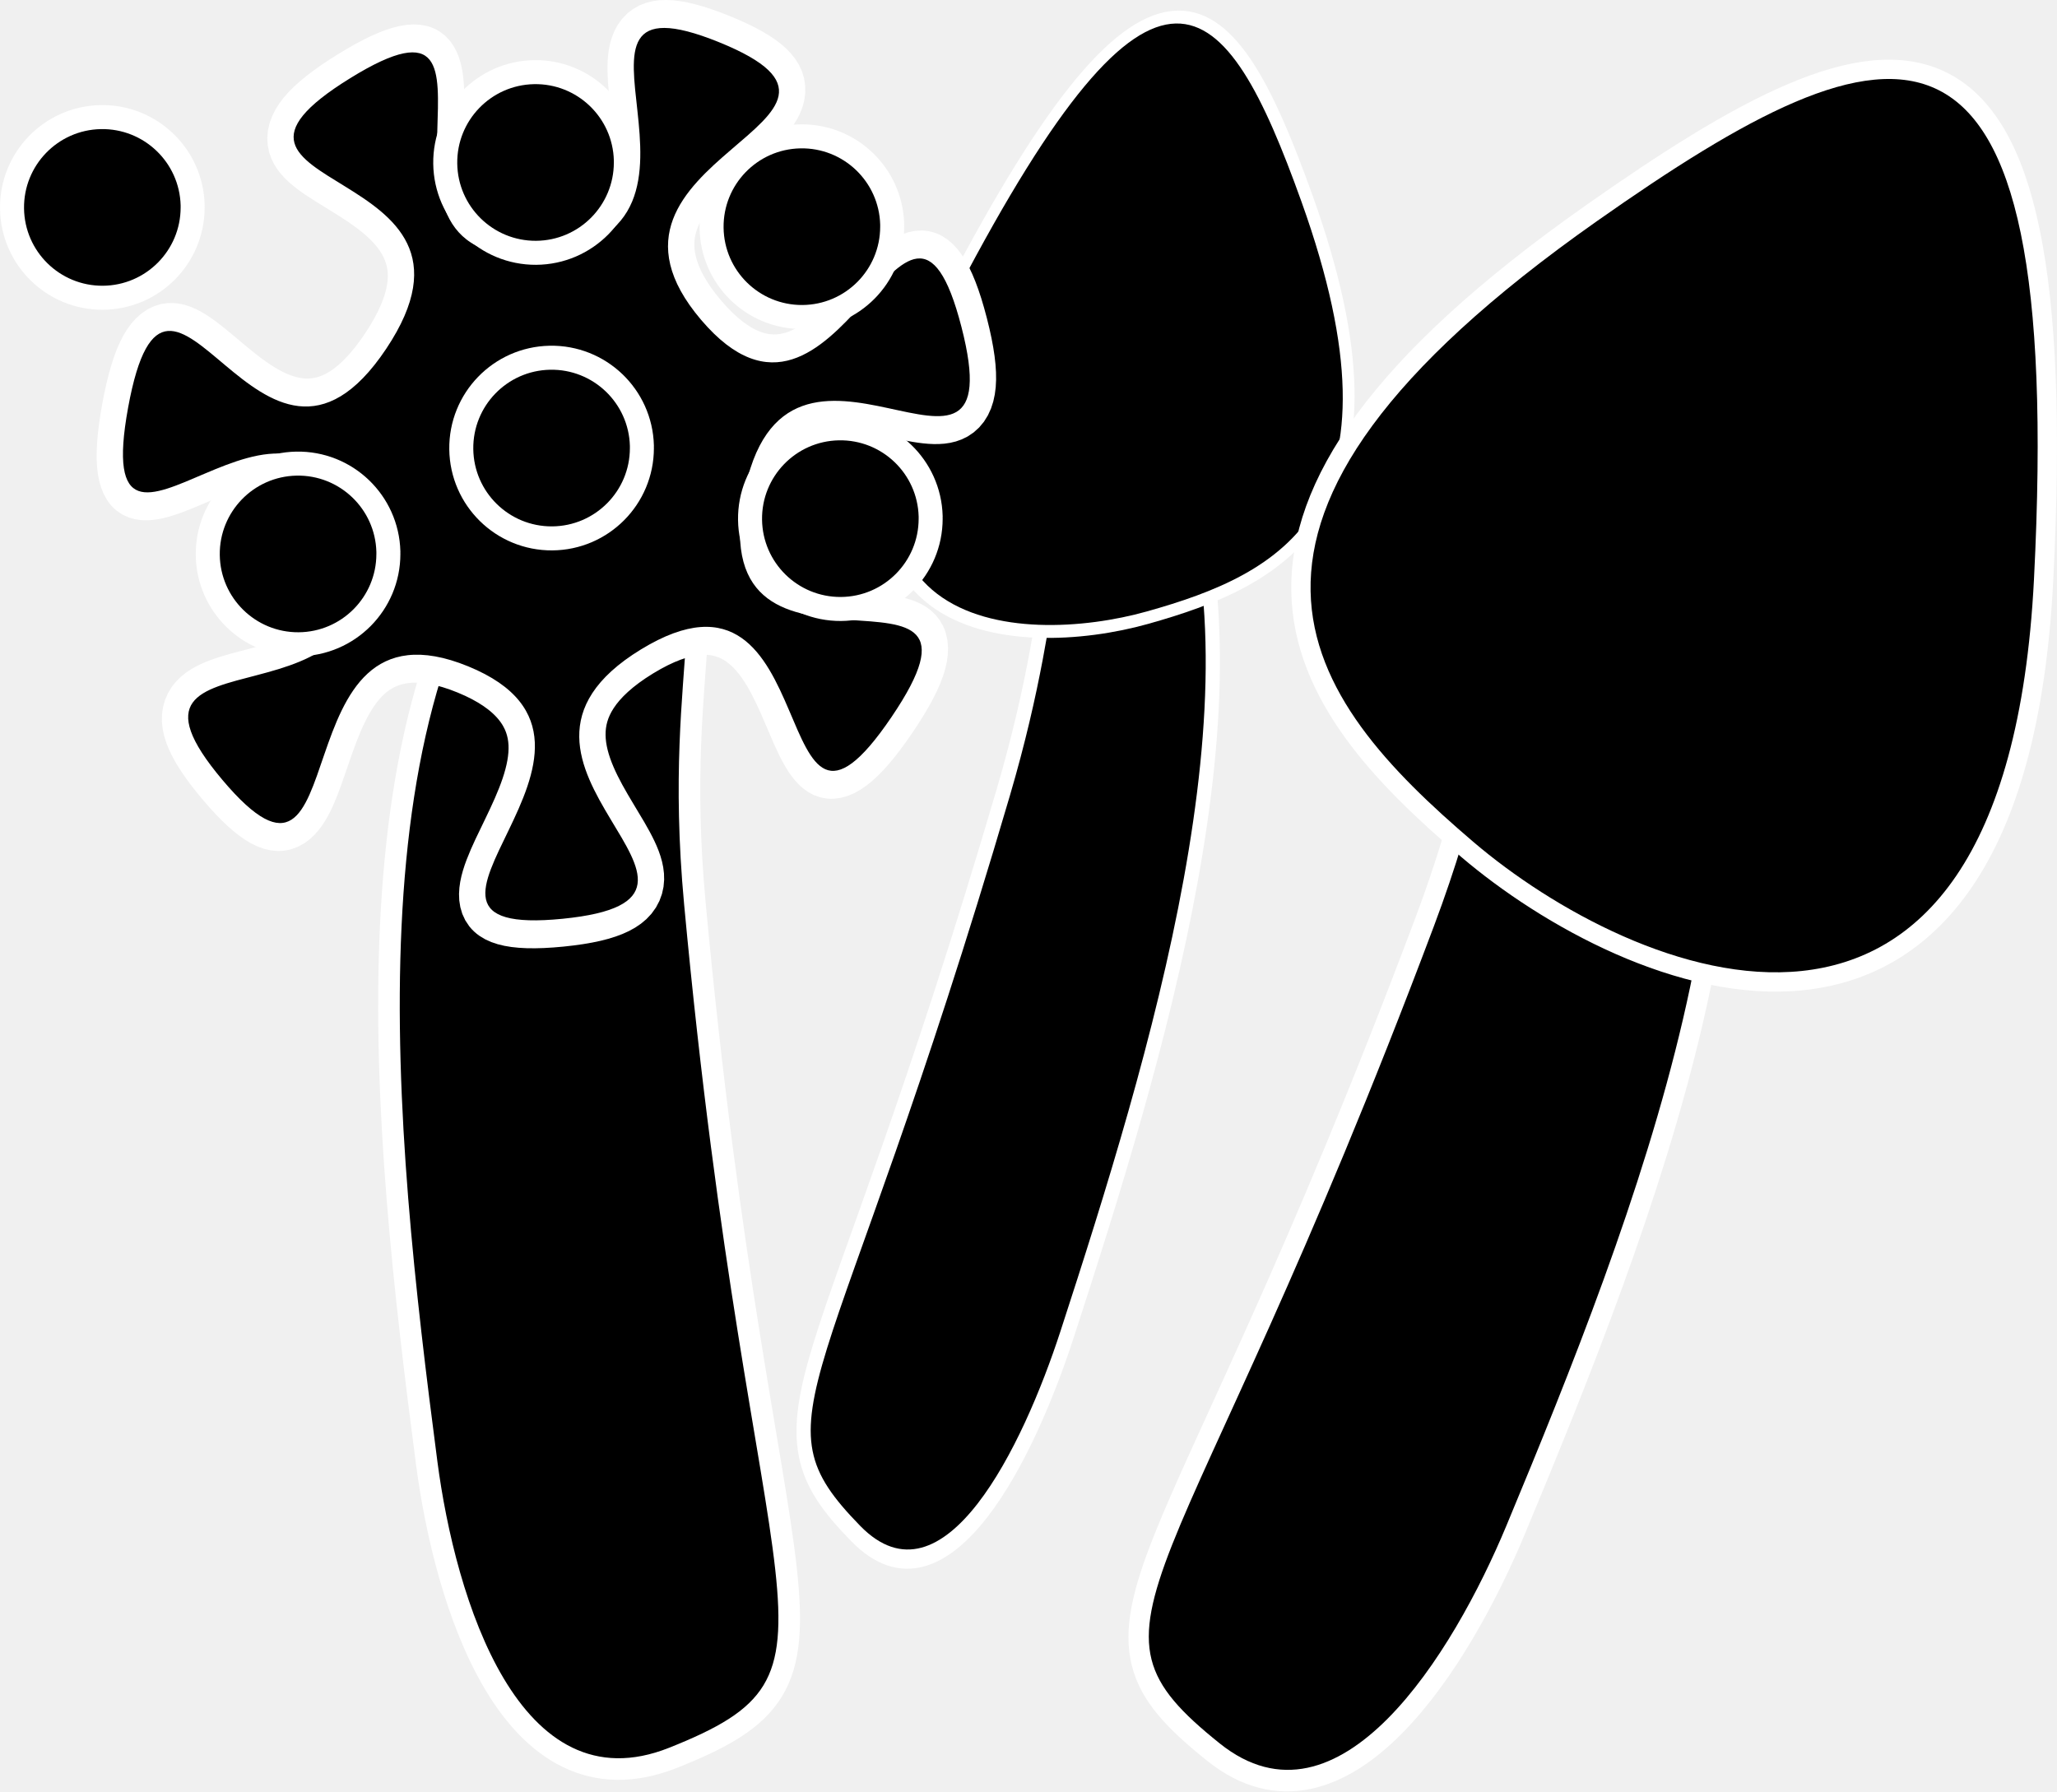
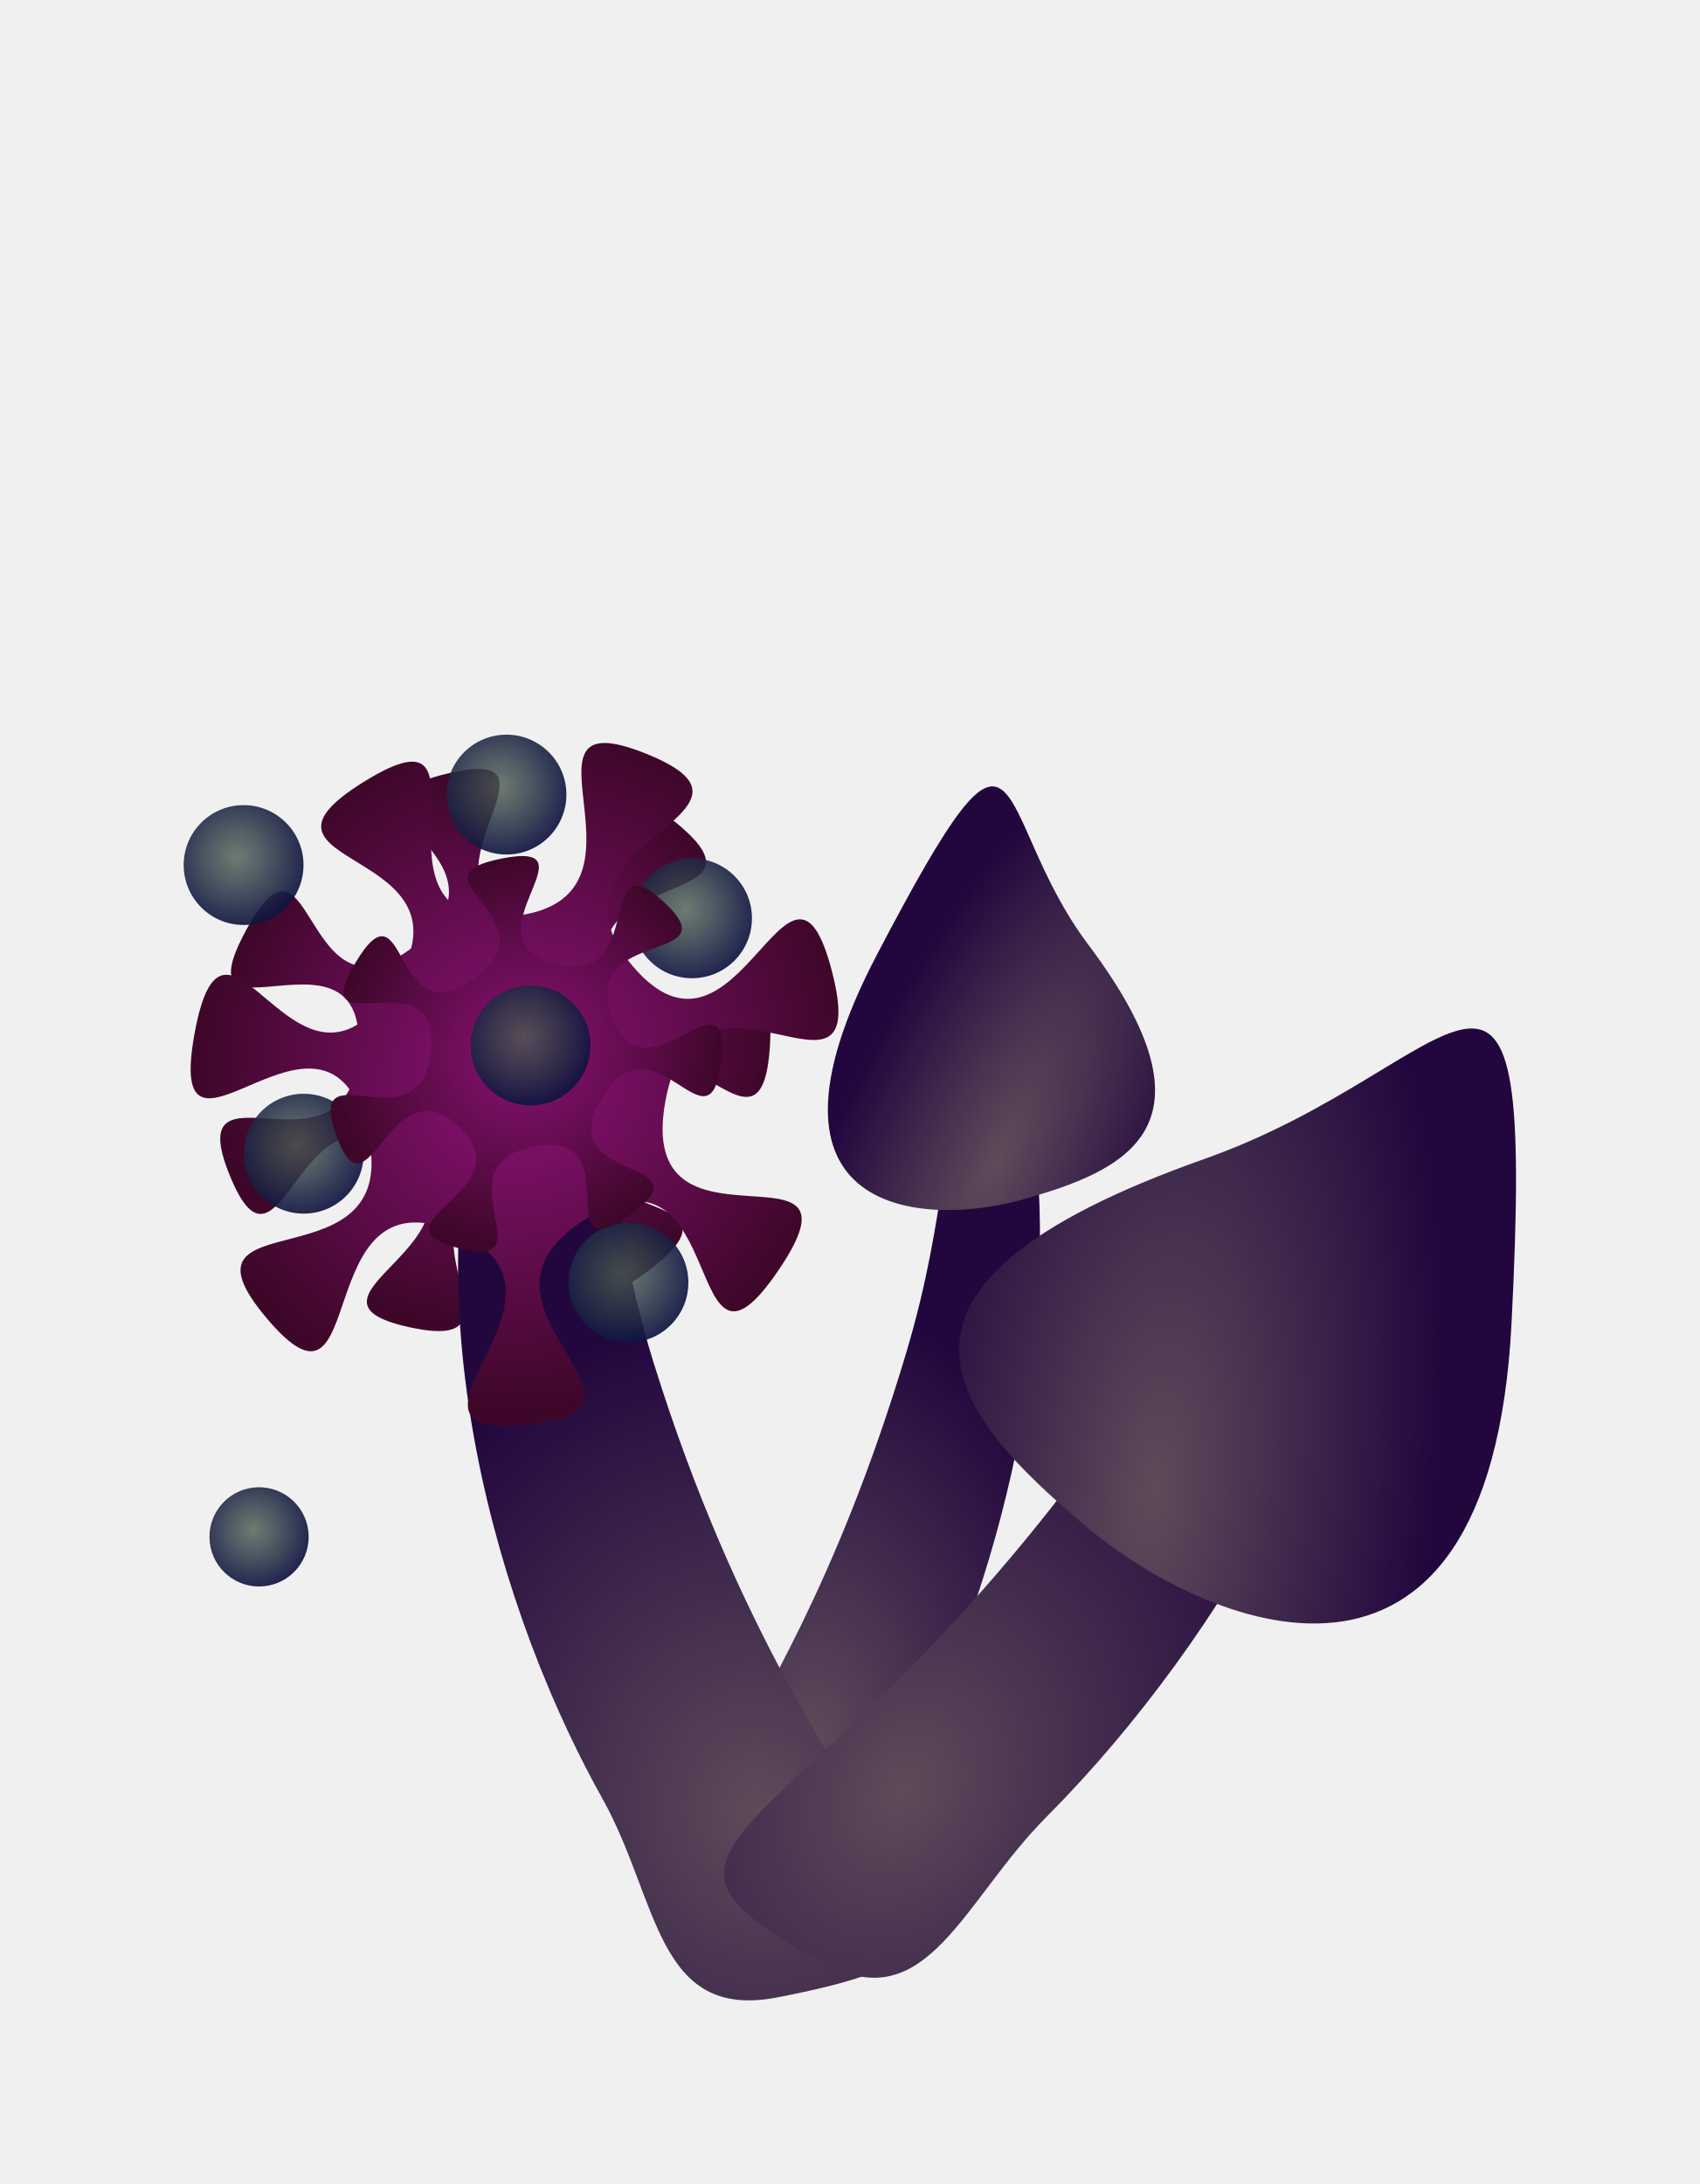
- <svg xmlns="http://www.w3.org/2000/svg" xmlns:xlink="http://www.w3.org/1999/xlink" width="42.834mm" height="37.301mm" viewBox="0 0 42.834 37.301" version="1.1" id="svg8">
+ <svg xmlns="http://www.w3.org/2000/svg" xmlns:xlink="http://www.w3.org/1999/xlink" width="46.27mm" height="59.452mm" viewBox="0 0 46.27 59.452" version="1.1" id="svg8">
  <defs id="defs2">
+     <linearGradient id="linearGradient932-3">
+       <stop style="stop-color:#4b5d50;stop-opacity:0.792" offset="0" id="stop4465" />
+       <stop style="stop-color:#070a3e;stop-opacity:0.937" offset="1" id="stop4467" />
+     </linearGradient>
+     <linearGradient id="linearGradient932">
+       <stop style="stop-color:#8c1278;stop-opacity:1" offset="0" id="stop3164" />
+       <stop style="stop-color:#3e0729;stop-opacity:1" offset="1" id="stop3166" />
+     </linearGradient>
+     <linearGradient id="linearGradient932-3-5">
+       <stop style="stop-color:#5d4b5a;stop-opacity:1" offset="0" id="stop928" />
+       <stop style="stop-color:#22073e;stop-opacity:1" offset="1" id="stop930" />
+     </linearGradient>
    <linearGradient id="linearGradient3408">
      <stop style="stop-color:#ffffff;stop-opacity:1;" offset="0" id="stop3406" />
    </linearGradient>
    <linearGradient id="linearGradient2801">
      <stop style="stop-color:#c8e900;stop-opacity:1;" offset="0" id="stop2799" />
    </linearGradient>
    <linearGradient id="linearGradient2795">
      <stop style="stop-color:#c80000;stop-opacity:1;" offset="0" id="stop2793" />
    </linearGradient>
+     <radialGradient xlink:href="#linearGradient932-3-5" id="radialGradient1798" gradientUnits="userSpaceOnUse" gradientTransform="matrix(1,0,0,3.16939,0,-107.322)" cx="41.121" cy="50.722" fx="41.121" fy="50.722" r="4.393" />
+     <radialGradient xlink:href="#linearGradient932-3-5" id="radialGradient1904" cx="44.994" cy="51.884" fx="44.994" fy="51.884" r="3.942" gradientTransform="matrix(2.89569,-0.5476322,0.634698,3.356064,-114.696,-93.47767)" gradientUnits="userSpaceOnUse" />
+     <radialGradient xlink:href="#linearGradient932-3-5" id="radialGradient2420" cx="63.283" cy="41.603" fx="63.283" fy="41.603" r="7.571" gradientTransform="matrix(0.9941707,0.1078203,-0.2621188,2.4169,7.244664,-60.10163)" gradientUnits="userSpaceOnUse" />
+     <radialGradient xlink:href="#linearGradient932" id="radialGradient3162" cx="-117.642" cy="31.572" fx="-117.642" fy="31.572" r="45.603" gradientTransform="matrix(1,0,0,0.9810917,0,0.5969729)" gradientUnits="userSpaceOnUse" />
+     <radialGradient xlink:href="#linearGradient932-3" id="radialGradient3551" cx="41.776" cy="35.431" fx="41.776" fy="35.431" r="2.131" gradientUnits="userSpaceOnUse" gradientTransform="translate(0.3274052,-0.5144938)" />
  </defs>
-   <g transform="translate(-30.4775,-26.33453)" id="layer1" style="display:inline" />
-   <g transform="translate(-30.4775,-26.33453)" id="layer2" style="display:inline">
-     <path id="path11623" d="m 39.584,56.757 c -0.901,-6.892 -1.873,-15.995 2.363,-20.385 0.5,-0.518 1.472,-0.453 1.949,0.097 1.72,1.982 0.334,3.38 0.827,8.695 1.405,15.141 3.759,15.945 -0.311,17.566 -3.123,1.244 -4.452,-3.095 -4.828,-5.972 z" style="mix-blend-mode:normal;fill:#000000;fill-opacity:1;stroke:#ffffff;stroke-width:0.899;stroke-linecap:butt;stroke-linejoin:miter;stroke-miterlimit:4;stroke-dasharray:none;stroke-opacity:1;paint-order:stroke fill markers" />
-     <use x="0" y="0" xlink:href="#use35214" id="use35216" transform="matrix(0.6981969,0,0,0.8930503,9.37778,2.169423)" width="100%" height="100%" />
-     <use x="0" y="0" xlink:href="#path35324" id="use38739" width="100%" height="100%" transform="matrix(-0.5011775,-0.2900154,-0.3486743,0.6025463,100.3062,30.37224)" />
-     <use x="0" y="0" xlink:href="#path11623" id="use35214" transform="matrix(-0.9028548,-0.2525851,-0.2698537,0.9645808,112.9035,13.35081)" width="100%" height="100%" />
-     <path id="path35113" style="stroke:#ffffff;stroke-width:5.669;stroke-linecap:round;stroke-linejoin:round;paint-order:stroke fill markers" transform="matrix(0.1772191,0.07126149,-0.07741203,0.1925147,65.28253,38.1334)" d="m -100.859,46.292 c -14.316,17.706 23.532,18.156 3.031,28.015 -20.501,9.86 2.946,-19.837 -19.814,-19.969 -22.761,-0.132 0.239,29.786 -20.244,19.778 -20.483,-10.008 17.352,-10.126 3.168,-27.927 -14.184,-17.801 -22.922,19.017 -27.852,-3.218 -4.93,-22.235 18.653,7.095 23.713,-15.124 5.06,-22.219 -28.894,-6.054 -14.646,-23.857 14.249,-17.803 6.054,19.045 26.623,9.213 20.568,-9.832 -13.571,-26.426 9.215,-26.373 22.786,0.053 -11.037,16.615 9.489,26.527 20.526,9.912 12.383,-26.893 26.612,-9.096 14.229,17.797 -20.096,1.716 -15.146,23.933 4.95,22.217 29.155,-7.143 23.942,15.015 -5.214,22.158 -13.773,-14.624 -28.089,3.082 z" />
-     <path id="path35324" style="stroke:#ffffff;stroke-width:0.804;stroke-linecap:round;stroke-linejoin:round;paint-order:stroke fill markers" d="m 72.832,38.399 c -0.594,11.664 -8.403,8.259 -11.671,5.47 -3.507,-2.992 -6.395,-6.624 2.568,-12.928 6.196,-4.358 9.758,-5.404 9.103,7.458 z" />
-     <path style="fill:#000000;stroke:#ffffff;stroke-width:1;stroke-linecap:round;stroke-linejoin:round;stroke-miterlimit:4;stroke-dasharray:none;paint-order:stroke fill markers" id="path39028" d="m 43.594,35.665 a 1.631,1.631 0 0 1 -1.62,1.631 1.631,1.631 0 0 1 -1.641,-1.61 1.631,1.631 0 0 1 1.599,-1.652 1.631,1.631 0 0 1 1.662,1.588" />
-     <path style="display:inline;fill:#000000;stroke:#ffffff;stroke-width:1;stroke-linecap:round;stroke-linejoin:round;stroke-miterlimit:4;stroke-dasharray:none;paint-order:stroke fill markers" id="path39028-5" d="m 34.239,30.654 a 1.631,1.631 0 0 1 -1.62,1.631 1.631,1.631 0 0 1 -1.641,-1.61 1.631,1.631 0 0 1 1.599,-1.652 1.631,1.631 0 0 1 1.662,1.588" />
-     <path style="display:inline;fill:#000000;stroke:#ffffff;stroke-width:1;stroke-linecap:round;stroke-linejoin:round;stroke-miterlimit:4;stroke-dasharray:none;paint-order:stroke fill markers" id="path39028-1" d="m 38.315,37.87 a 1.631,1.631 0 0 1 -1.62,1.631 1.631,1.631 0 0 1 -1.641,-1.61 1.631,1.631 0 0 1 1.599,-1.652 1.631,1.631 0 0 1 1.662,1.588" />
-     <path style="display:inline;fill:#000000;stroke:#ffffff;stroke-width:1;stroke-linecap:round;stroke-linejoin:round;stroke-miterlimit:4;stroke-dasharray:none;paint-order:stroke fill markers" id="path39028-4" d="m 49.607,37.135 a 1.631,1.631 0 0 1 -1.62,1.631 1.631,1.631 0 0 1 -1.641,-1.61 1.631,1.631 0 0 1 1.599,-1.652 1.631,1.631 0 0 1 1.662,1.588" />
-     <path style="display:inline;fill:#000000;stroke:#ffffff;stroke-width:1;stroke-linecap:round;stroke-linejoin:round;stroke-miterlimit:4;stroke-dasharray:none;paint-order:stroke fill markers" id="path39028-47" d="m 48.806,31.055 a 1.631,1.631 0 0 1 -1.62,1.631 1.631,1.631 0 0 1 -1.641,-1.61 1.631,1.631 0 0 1 1.599,-1.652 1.631,1.631 0 0 1 1.662,1.588" />
-     <path style="display:inline;fill:#000000;stroke:#ffffff;stroke-width:1;stroke-linecap:round;stroke-linejoin:round;stroke-miterlimit:4;stroke-dasharray:none;paint-order:stroke fill markers" id="path39028-9" d="m 43.26,29.718 a 1.631,1.631 0 0 1 -1.62,1.631 1.631,1.631 0 0 1 -1.641,-1.61 1.631,1.631 0 0 1 1.599,-1.652 1.631,1.631 0 0 1 1.662,1.588" />
+   <g transform="translate(-27.84838,-6.690762)" id="layer1" style="display:inline" />
+   <g transform="translate(-27.84838,-6.690762)" id="layer2" style="display:inline">
+     <use x="0" y="0" xlink:href="#use35214" id="use35216" transform="matrix(0.6850483,-0.1348621,0.1724996,0.8762322,4.465577,12.69406)" width="100%" height="100%" />
+     <use x="0" y="0" xlink:href="#path35113" id="use3475" width="100%" height="100%" transform="matrix(0.7969324,0.2579809,-0.2584068,0.795619,17.12773,-4.237758)" />
+     <path id="path11623" d="m 44.255,55.665 c -3.389,-6.068 -5.024,-14.251 -3.149,-19.869 0.206,-0.617 1.345,-0.75 1.926,-0.311 2.094,1.58 1.03,3.237 2.619,8.333 4.526,14.517 11.58,15.655 3.353,17.246 -3.301,0.638 -3.221,-2.662 -4.749,-5.398 z" style="mix-blend-mode:normal;fill:url(#radialGradient1904);fill-opacity:1;stroke:none;stroke-width:0.899;stroke-linecap:butt;stroke-linejoin:miter;stroke-miterlimit:4;stroke-dasharray:none;stroke-opacity:1;paint-order:stroke fill markers" />
+     <use x="0" y="0" xlink:href="#path35324" id="use38739" width="100%" height="100%" transform="matrix(-0.5011775,-0.2900154,-0.3486743,0.6025463,101.1941,26.94779)" />
+     <use x="0" y="0" xlink:href="#path11623" id="use35214" transform="matrix(-0.8888468,-0.2525851,-0.3233481,0.9645808,113.6638,13.64134)" width="100%" height="100%" style="fill:url(#radialGradient1798);fill-opacity:1;stroke:none" />
+     <path id="path35113" style="fill:url(#radialGradient3162);fill-opacity:1;stroke:none;stroke-width:5.669;stroke-linecap:round;stroke-linejoin:round;paint-order:stroke fill markers" transform="matrix(0.1772191,0.07126149,-0.07741203,0.1925147,65.28253,38.1334)" d="m -100.859,46.292 c -14.316,17.706 23.532,18.156 3.031,28.015 -20.501,9.86 2.946,-19.837 -19.814,-19.969 -22.761,-0.132 0.239,29.786 -20.244,19.778 -20.483,-10.008 17.352,-10.126 3.168,-27.927 -14.184,-17.801 -22.922,19.017 -27.852,-3.218 -4.93,-22.235 18.653,7.095 23.713,-15.124 5.06,-22.219 -28.894,-6.054 -14.646,-23.857 14.249,-17.803 6.054,19.045 26.623,9.213 20.568,-9.832 -13.571,-26.426 9.215,-26.373 22.786,0.053 -11.037,16.615 9.489,26.527 20.526,9.912 12.383,-26.893 26.612,-9.096 14.229,17.797 -20.096,1.716 -15.146,23.933 4.95,22.217 29.155,-7.143 23.942,15.015 -5.214,22.158 -13.773,-14.624 -28.089,3.082 z" />
+     <path id="path35324" style="fill:url(#radialGradient2420);fill-opacity:1;stroke:none;stroke-width:0.804;stroke-linecap:round;stroke-linejoin:round;paint-order:stroke fill markers" d="m 68.996,42.702 c -0.594,11.664 -8.403,8.259 -11.671,5.47 -3.507,-2.992 -6.583,-6.437 3.316,-9.935 7.142,-2.524 9.009,-8.397 8.355,4.464 z" />
+     <use x="0" y="0" xlink:href="#path39028" id="use4279" width="100%" height="100%" transform="translate(-7.810952,-4.911078)" />
+     <use x="0" y="0" xlink:href="#path39028" id="use4281" width="100%" height="100%" transform="translate(4.396584,-3.46114)" />
+     <use x="0" y="0" xlink:href="#use4281" id="use4283" width="100%" height="100%" transform="translate(-5.051394,-3.367596)" />
+     <use x="0" y="0" xlink:href="#path39028" id="use4285" width="100%" height="100%" transform="translate(2.666014,6.454559)" />
+     <use x="0" y="0" xlink:href="#path39028" id="use4287" width="100%" height="100%" transform="translate(-6.173926,2.946646)" />
+     <use x="0" y="0" xlink:href="#path35113" id="use4289" width="100%" height="100%" transform="matrix(0.5534588,0.2073719,-0.2073719,0.5534588,26.40083,6.752423)" />
+     <path style="fill:url(#radialGradient3551);fill-opacity:1;stroke:none;stroke-width:1;stroke-linecap:round;stroke-linejoin:round;stroke-miterlimit:4;stroke-dasharray:none;paint-order:stroke fill markers" id="path39028" d="m 43.921,35.15 a 1.631,1.631 0 0 1 -1.62,1.631 1.631,1.631 0 0 1 -1.641,-1.61 1.631,1.631 0 0 1 1.599,-1.652 1.631,1.631 0 0 1 1.662,1.588" />
+     <use x="0" y="0" xlink:href="#path39028" id="use5070" width="100%" height="100%" transform="matrix(0.8279343,0,0,0.8279343,-0.1132951,19.42503)" />
  </g>
</svg>
